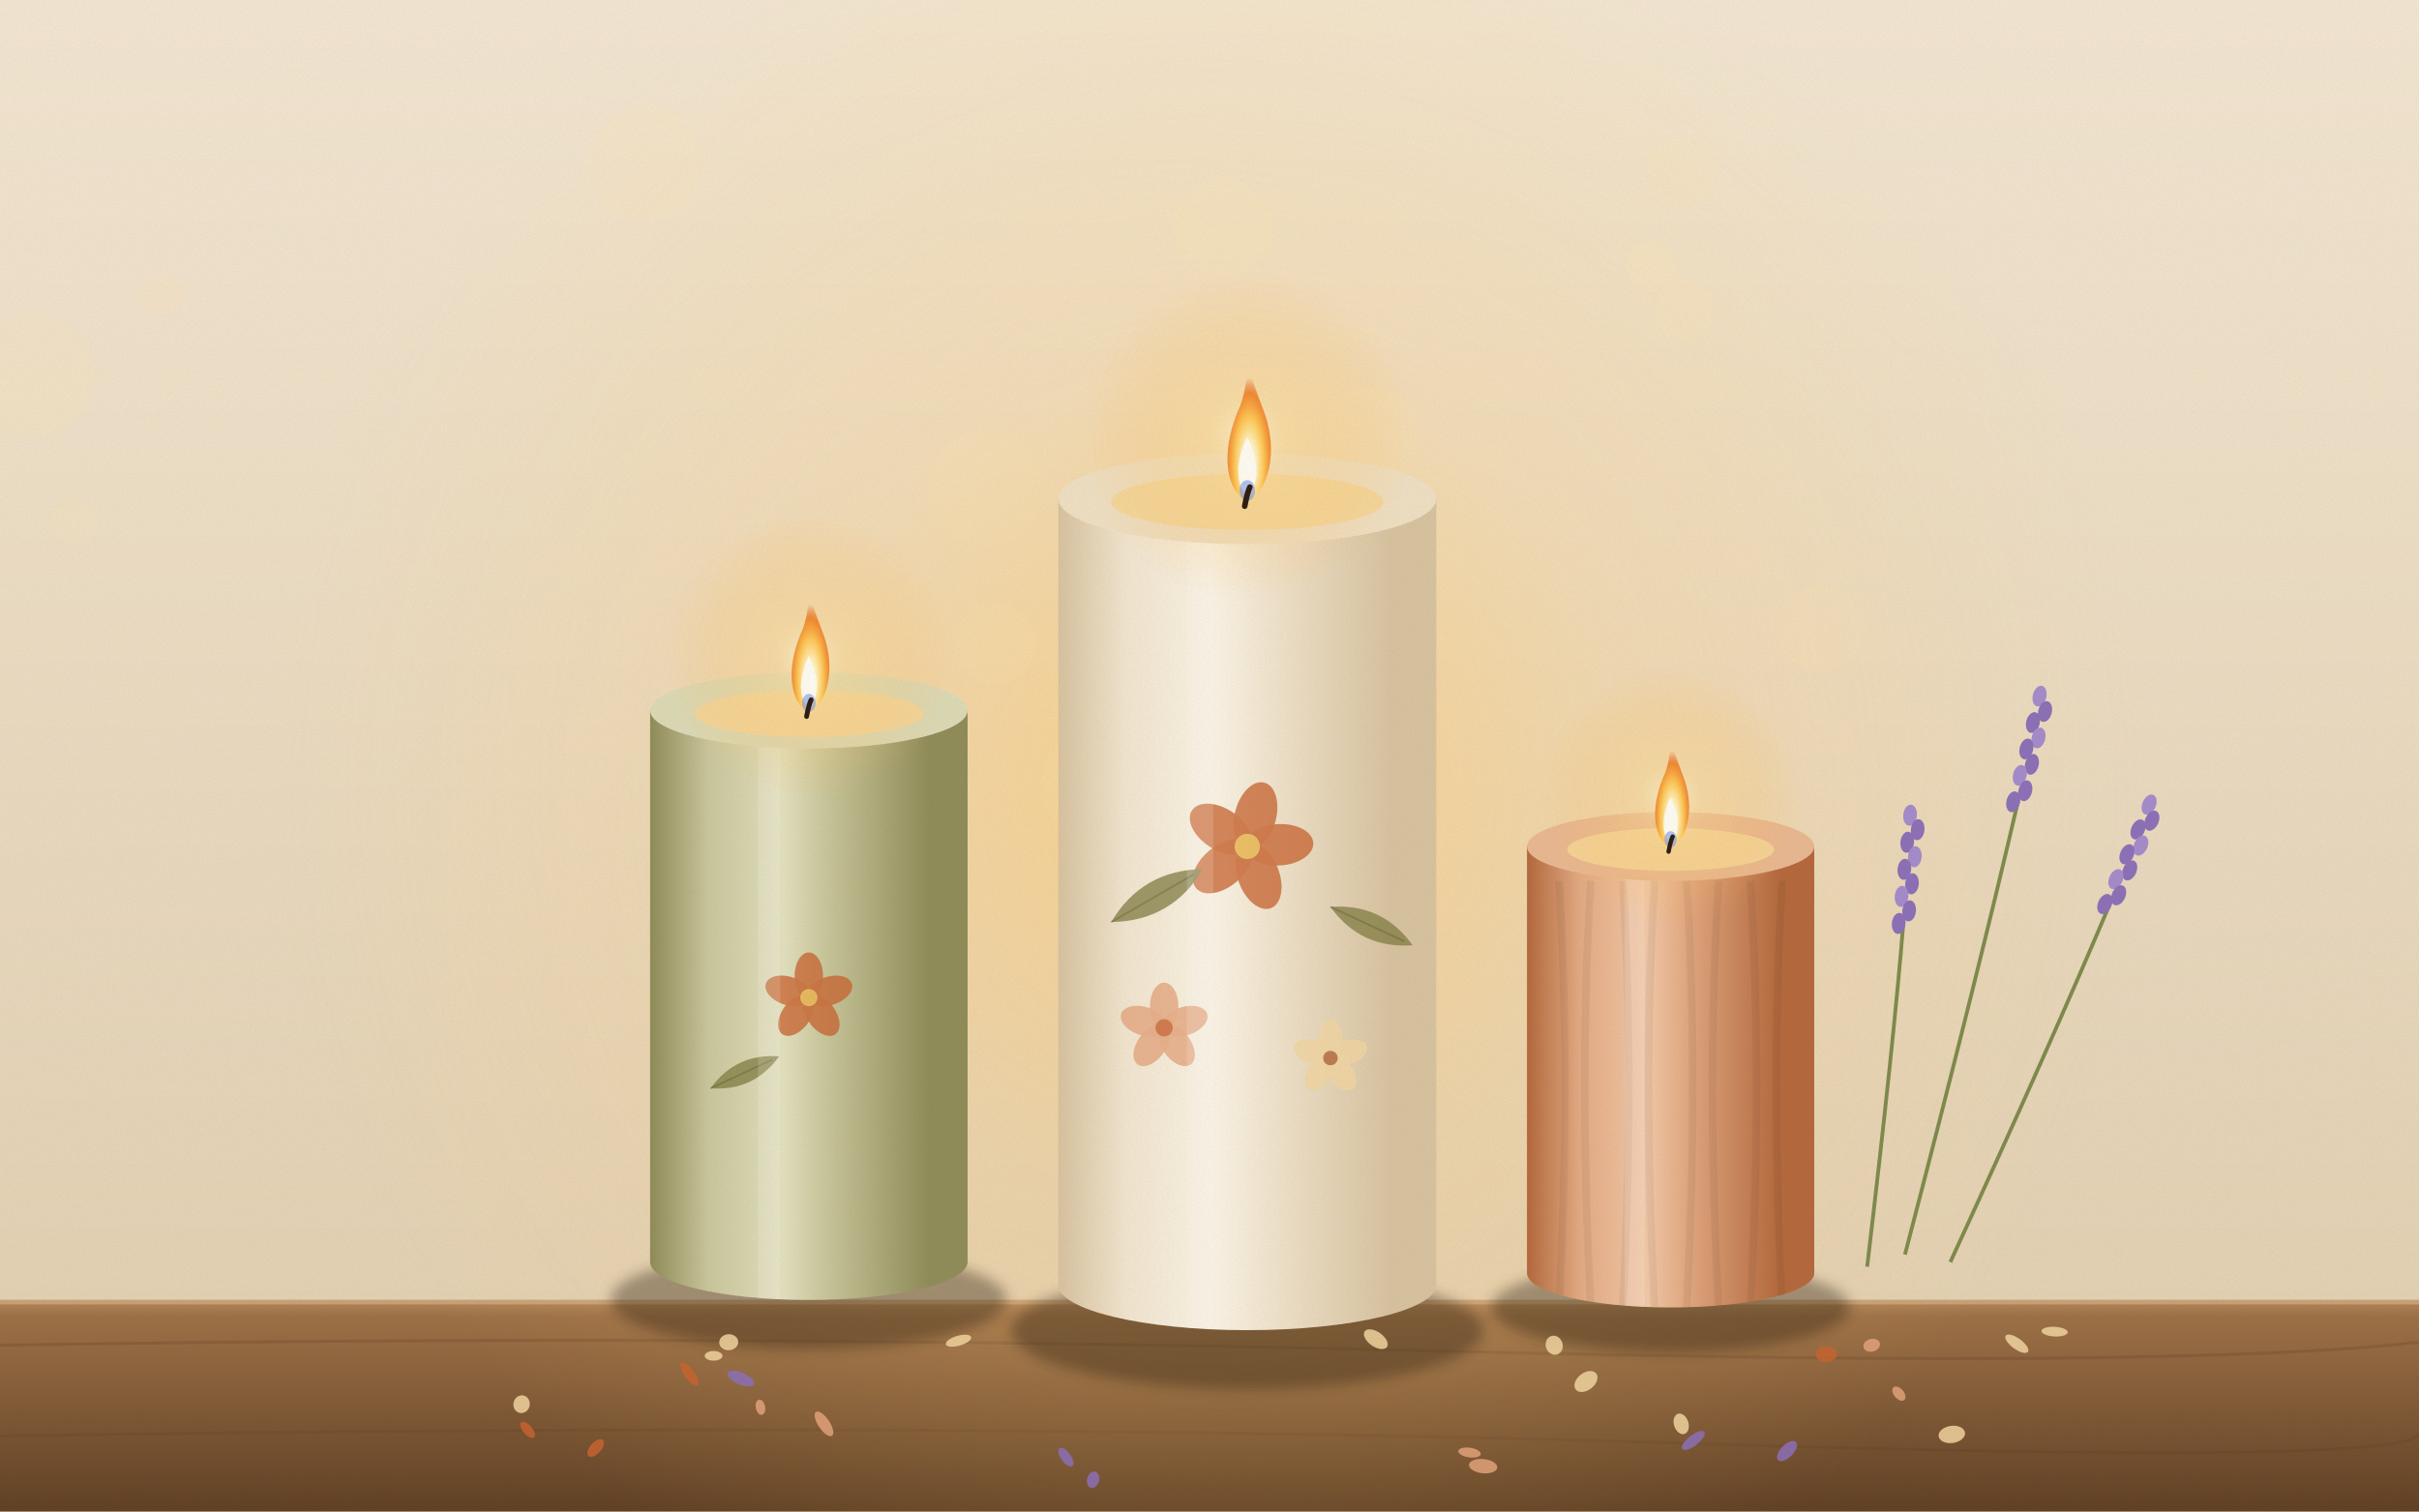
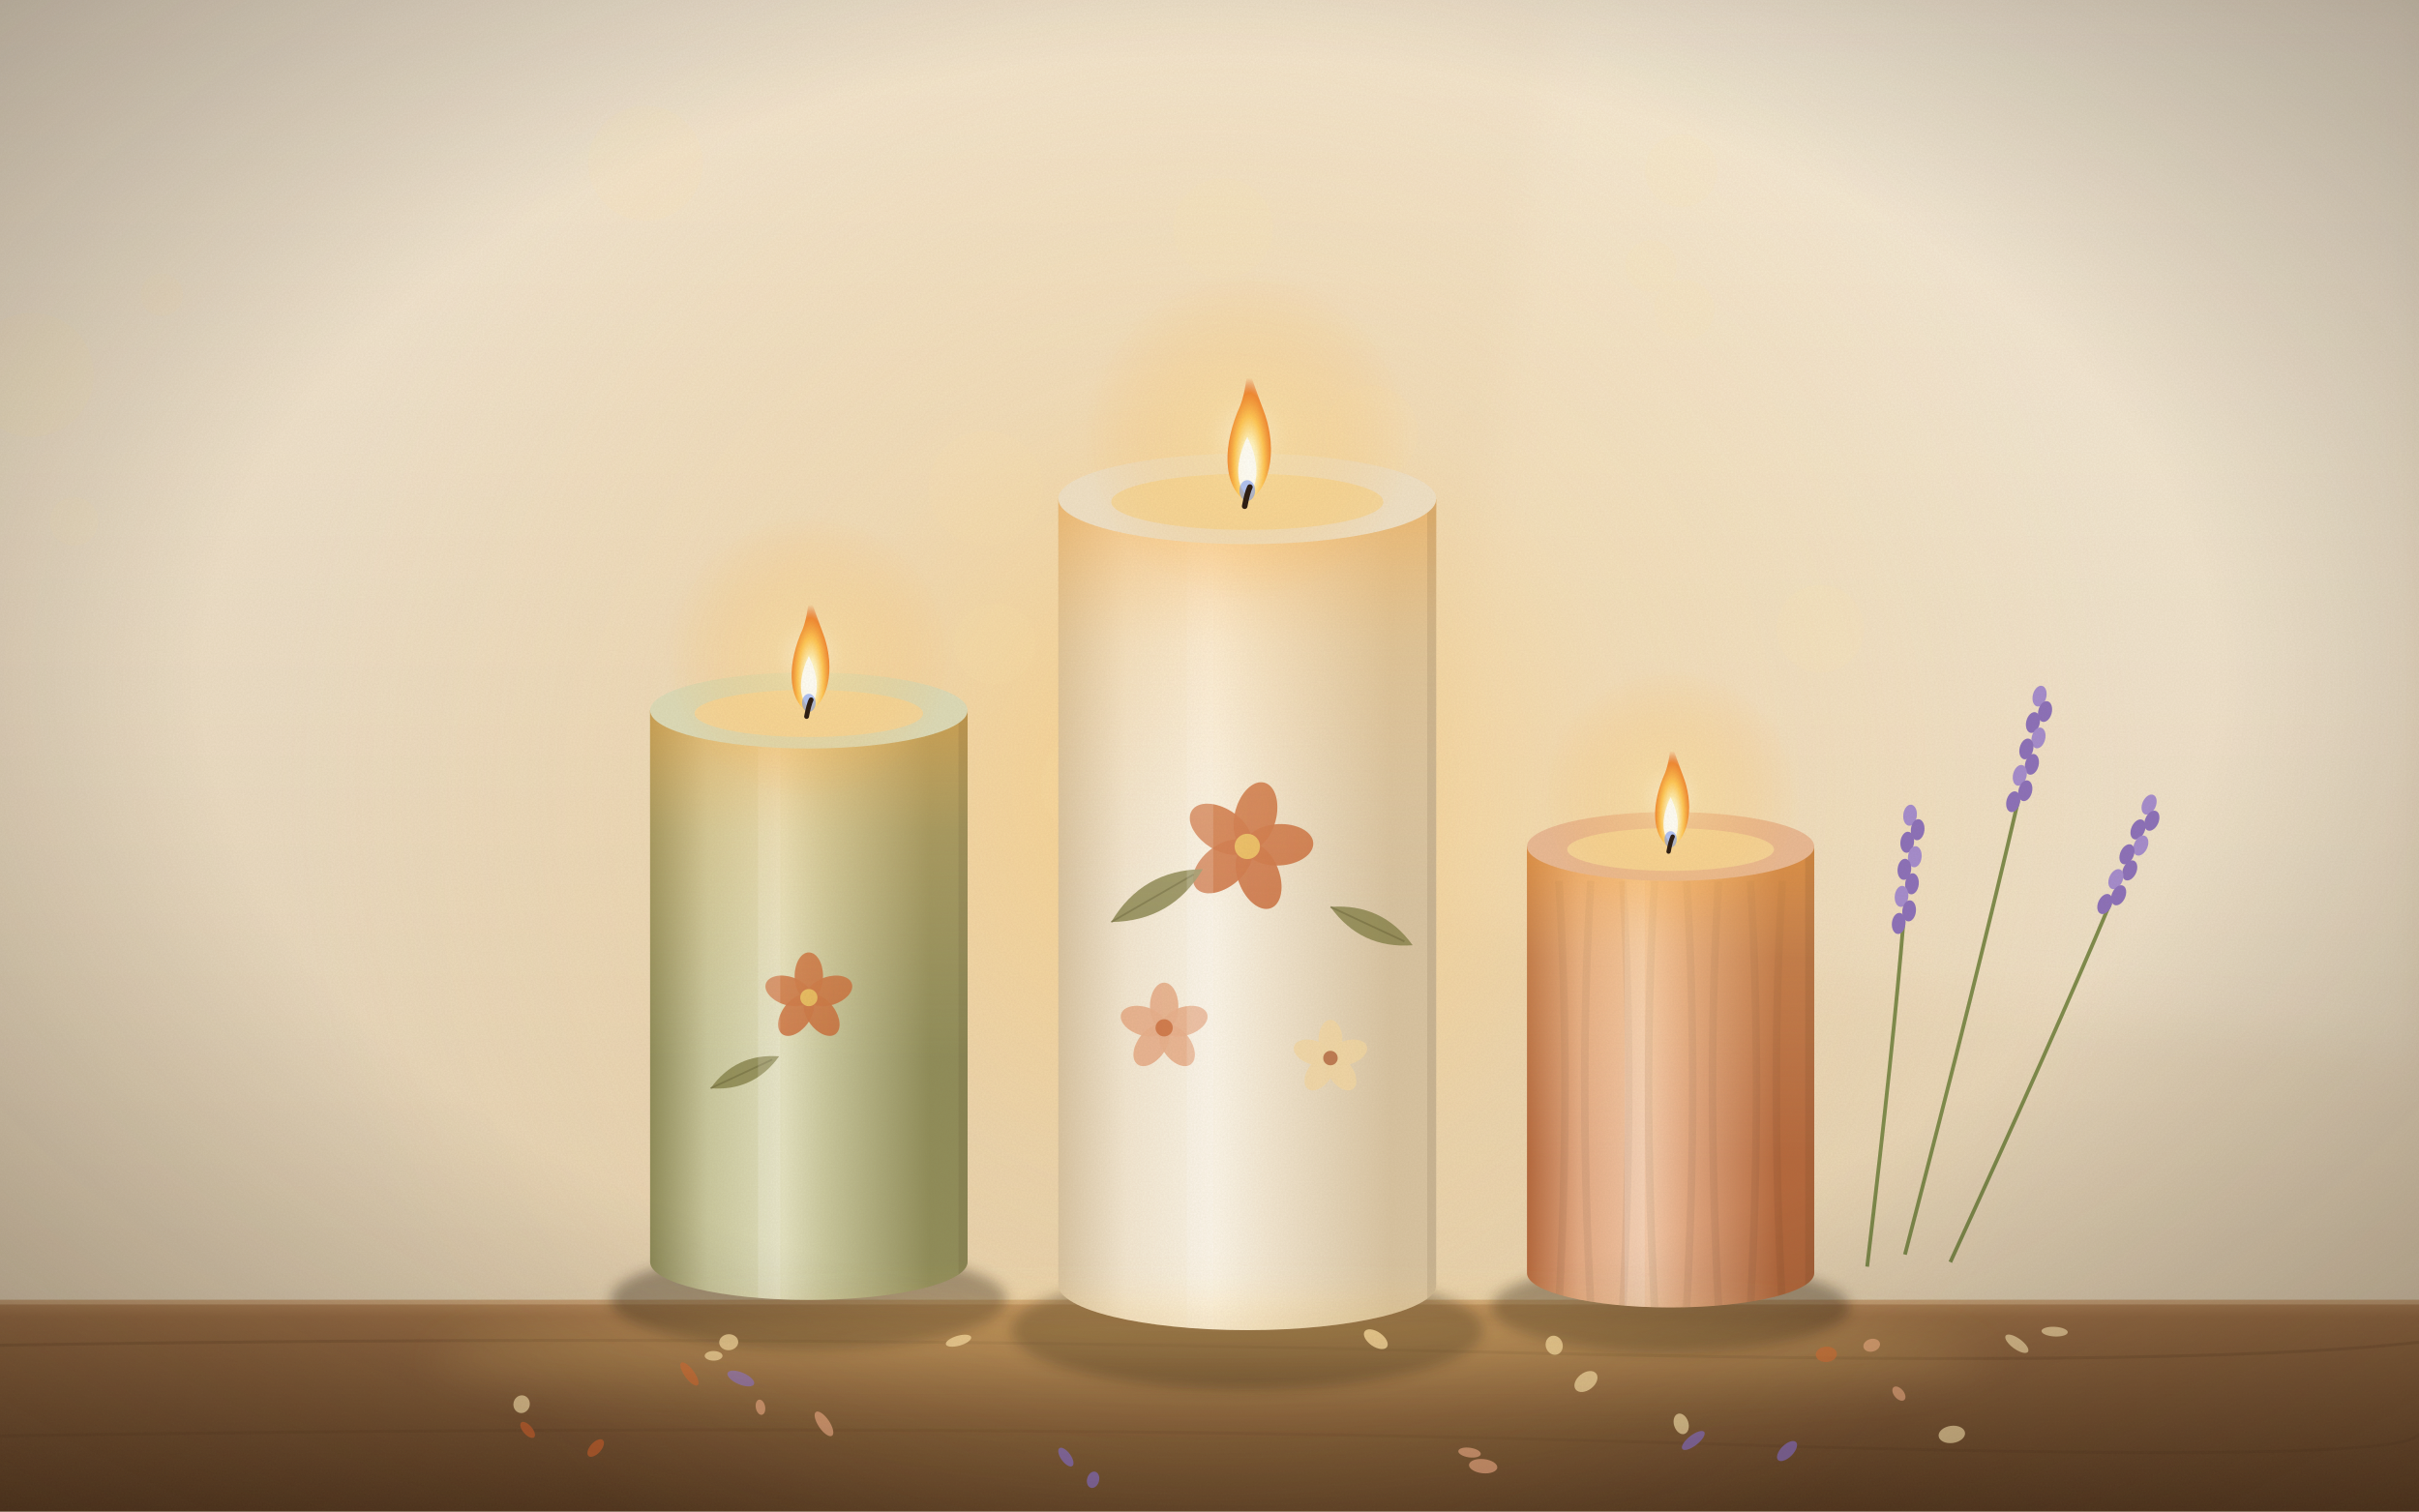
<svg xmlns="http://www.w3.org/2000/svg" viewBox="0 0 1600 1000" width="1600" height="1000" preserveAspectRatio="xMidYMid slice">
  <defs>
    <linearGradient id="bg20" x1="0" y1="0" x2="0" y2="1">
      <stop offset="0" stop-color="#f3e7d3" />
      <stop offset="1" stop-color="#e2cfb0" />
    </linearGradient>
    <radialGradient id="warm20" cx="0.5" cy="0.5" r="0.5">
      <stop offset="0" stop-color="#ffcf7a" stop-opacity="0.75" />
      <stop offset="0.45" stop-color="#ffcf7a" stop-opacity="0.22" />
      <stop offset="1" stop-color="#ffcf7a" stop-opacity="0" />
    </radialGradient>
    <linearGradient id="wood20" x1="0" y1="0" x2="0" y2="1">
      <stop offset="0" stop-color="#b48659" />
      <stop offset="0.08" stop-color="#9c6f45" />
      <stop offset="1" stop-color="#5e3e22" />
    </linearGradient>
    <radialGradient id="flame20" cx="0.5" cy="0.72" r="0.62">
      <stop offset="0" stop-color="#fffdf2" />
      <stop offset="0.28" stop-color="#fff1b8" />
      <stop offset="0.55" stop-color="#ffc552" />
      <stop offset="0.82" stop-color="#f07a1c" stop-opacity="0.85" />
      <stop offset="1" stop-color="#d9480f" stop-opacity="0" />
    </radialGradient>
    <radialGradient id="halo20" cx="0.5" cy="0.5" r="0.5">
      <stop offset="0" stop-color="#fff6d8" stop-opacity="0.95" />
      <stop offset="0.25" stop-color="#ffd98a" stop-opacity="0.5" />
      <stop offset="1" stop-color="#ffb347" stop-opacity="0" />
    </radialGradient>
+     <linearGradient id="waxglow20" x1="0" y1="0" x2="0" y2="1">
+       <stop offset="0" stop-color="#ffb04a" stop-opacity="0.55" />
+       <stop offset="0.35" stop-color="#ffc977" stop-opacity="0.22" />
+       <stop offset="1" stop-color="#ffd9a0" stop-opacity="0" />
+     </linearGradient>
+     <radialGradient id="vig20" cx="0.5" cy="0.45" r="0.75">
+       <stop offset="0.55" stop-color="#000" stop-opacity="0" />
+       <stop offset="1" stop-color="#1e120a" stop-opacity="0.38" />
+     </radialGradient>
+     <linearGradient id="reflect20" x1="0" y1="0" x2="0" y2="1">
+       <stop offset="0" stop-color="#ffd27a" stop-opacity="0.35" />
+       <stop offset="1" stop-color="#ffd27a" stop-opacity="0" />
+     </linearGradient>
    <filter id="soft20" x="-50%" y="-50%" width="200%" height="200%">
      <feGaussianBlur stdDeviation="14" />
    </filter>
    <filter id="blur420" x="-50%" y="-50%" width="200%" height="200%">
      <feGaussianBlur stdDeviation="4" />
    </filter>
    <filter id="grain20">
      <feTurbulence type="fractalNoise" baseFrequency="0.85" numOctaves="2" stitchTiles="stitch" />
      <feColorMatrix values="0 0 0 0 0.25  0 0 0 0 0.17  0 0 0 0 0.1  0 0 0 0.09 0" />
    </filter>
  </defs>
  <rect width="1600" height="1000" fill="url(#bg20)" />
+   <rect x="992.0" y="-50.0" width="800.0" height="700.0" rx="40" fill="#fff8ea" opacity="0.18" filter="url(#soft20)" transform="rotate(8 1280.0 300.0)" />
  <rect x="0" y="860" width="1600" height="140" fill="url(#wood20)" />
  <path d="M0 890 Q480.0 882 960.0 894 T1600 888" stroke="#4a2f19" stroke-opacity="0.18" stroke-width="2" fill="none" />
  <path d="M0 950 Q640.0 940 1120.0 955 T1600 948" stroke="#4a2f19" stroke-opacity="0.14" stroke-width="2" fill="none" />
  <rect x="0" y="860" width="1600" height="3" fill="#d9b68c" opacity="0.6" />
  <defs>
    <linearGradient id="a20" x1="0" y1="0" x2="1" y2="0">
      <stop offset="0" stop-color="#d8c3a0" />
      <stop offset="0.18" stop-color="#f2e6d0" />
      <stop offset="0.42" stop-color="#fbf4e6" />
      <stop offset="0.55" stop-color="#f2e6d0" />
      <stop offset="0.88" stop-color="#d8c3a0" />
      <stop offset="1" stop-color="#d8c3a0" />
    </linearGradient>
    <linearGradient id="b20" x1="0" y1="0" x2="1" y2="0">
      <stop offset="0" stop-color="#8f8c58" />
      <stop offset="0.18" stop-color="#c9c79c" />
      <stop offset="0.42" stop-color="#e3e1bf" />
      <stop offset="0.55" stop-color="#c9c79c" />
      <stop offset="0.88" stop-color="#8f8c58" />
      <stop offset="1" stop-color="#8f8c58" />
    </linearGradient>
    <linearGradient id="c20" x1="0" y1="0" x2="1" y2="0">
      <stop offset="0" stop-color="#b4673b" />
      <stop offset="0.18" stop-color="#e3a982" />
      <stop offset="0.42" stop-color="#f3c9a8" />
      <stop offset="0.55" stop-color="#e3a982" />
      <stop offset="0.88" stop-color="#b4673b" />
      <stop offset="1" stop-color="#b4673b" />
    </linearGradient>
  </defs>
  <circle cx="800" cy="520" r="620" fill="url(#warm20)">
    <animate attributeName="opacity" values="0.85;1;0.9;1;0.85" dur="3.1s" repeatCount="indefinite" />
  </circle>
  <circle cx="107" cy="195" r="14" fill="#ffe2a6" opacity="0.12">
    <animate attributeName="opacity" values="0.05;0.2;0.05" dur="6.1s" repeatCount="indefinite" />
  </circle>
  <circle cx="1204" cy="416" r="29" fill="#ffe2a6" opacity="0.12">
    <animate attributeName="opacity" values="0.05;0.2;0.05" dur="8.0s" repeatCount="indefinite" />
  </circle>
  <circle cx="722" cy="519" r="34" fill="#ffe2a6" opacity="0.12">
    <animate attributeName="opacity" values="0.05;0.2;0.05" dur="5.6s" repeatCount="indefinite" />
  </circle>
  <circle cx="907" cy="286" r="31" fill="#ffe2a6" opacity="0.12">
    <animate attributeName="opacity" values="0.05;0.2;0.05" dur="5.9s" repeatCount="indefinite" />
  </circle>
  <circle cx="1112" cy="113" r="24" fill="#ffe2a6" opacity="0.12">
    <animate attributeName="opacity" values="0.05;0.2;0.05" dur="6.0s" repeatCount="indefinite" />
  </circle>
  <circle cx="427" cy="108" r="38" fill="#ffe2a6" opacity="0.12">
    <animate attributeName="opacity" values="0.05;0.2;0.05" dur="7.7s" repeatCount="indefinite" />
  </circle>
  <circle cx="49" cy="345" r="16" fill="#ffe2a6" opacity="0.12">
    <animate attributeName="opacity" values="0.05;0.2;0.05" dur="7.6s" repeatCount="indefinite" />
  </circle>
  <circle cx="652" cy="323" r="38" fill="#ffe2a6" opacity="0.12">
    <animate attributeName="opacity" values="0.05;0.2;0.05" dur="8.1s" repeatCount="indefinite" />
  </circle>
  <circle cx="1092" cy="176" r="17" fill="#ffe2a6" opacity="0.12">
    <animate attributeName="opacity" values="0.05;0.2;0.05" dur="7.3s" repeatCount="indefinite" />
  </circle>
  <circle cx="855" cy="536" r="42" fill="#ffe2a6" opacity="0.12">
    <animate attributeName="opacity" values="0.05;0.2;0.05" dur="5.8s" repeatCount="indefinite" />
  </circle>
  <circle cx="658" cy="426" r="27" fill="#ffe2a6" opacity="0.12">
    <animate attributeName="opacity" values="0.05;0.2;0.05" dur="8.9s" repeatCount="indefinite" />
  </circle>
  <circle cx="21" cy="248" r="41" fill="#ffe2a6" opacity="0.12">
    <animate attributeName="opacity" values="0.05;0.2;0.05" dur="8.8s" repeatCount="indefinite" />
  </circle>
  <circle cx="809" cy="151" r="33" fill="#ffe2a6" opacity="0.12">
    <animate attributeName="opacity" values="0.05;0.2;0.05" dur="6.3s" repeatCount="indefinite" />
  </circle>
  <circle cx="1114" cy="205" r="20" fill="#ffe2a6" opacity="0.12">
    <animate attributeName="opacity" values="0.05;0.2;0.05" dur="7.4s" repeatCount="indefinite" />
  </circle>
  <g transform="translate(1260 830) rotate(14)">
    <path d="M0 0 Q2 -190.0 0 -310" stroke="#7d8a4a" stroke-width="2.5" fill="none" />
    <ellipse cx="-3" cy="-380" rx="4.5" ry="7" fill="#a48bcc" />
    <ellipse cx="3" cy="-371" rx="4.5" ry="7" fill="#8b6fb8" />
    <ellipse cx="-3" cy="-362" rx="4.5" ry="7" fill="#8b6fb8" />
    <ellipse cx="3" cy="-353" rx="4.5" ry="7" fill="#a48bcc" />
    <ellipse cx="-3" cy="-344" rx="4.5" ry="7" fill="#8b6fb8" />
    <ellipse cx="3" cy="-335" rx="4.5" ry="7" fill="#8b6fb8" />
    <ellipse cx="-3" cy="-326" rx="4.5" ry="7" fill="#a48bcc" />
    <ellipse cx="3" cy="-317" rx="4.5" ry="7" fill="#8b6fb8" />
    <ellipse cx="-3" cy="-308" rx="4.5" ry="7" fill="#8b6fb8" />
  </g>
  <g transform="translate(1290 835) rotate(24)">
    <path d="M0 0 Q2 -165.0 0 -260" stroke="#7d8a4a" stroke-width="2.5" fill="none" />
    <ellipse cx="-3" cy="-330" rx="4.5" ry="7" fill="#a48bcc" />
    <ellipse cx="3" cy="-321" rx="4.5" ry="7" fill="#8b6fb8" />
    <ellipse cx="-3" cy="-312" rx="4.5" ry="7" fill="#8b6fb8" />
    <ellipse cx="3" cy="-303" rx="4.5" ry="7" fill="#a48bcc" />
    <ellipse cx="-3" cy="-294" rx="4.5" ry="7" fill="#8b6fb8" />
    <ellipse cx="3" cy="-285" rx="4.5" ry="7" fill="#8b6fb8" />
    <ellipse cx="-3" cy="-276" rx="4.5" ry="7" fill="#a48bcc" />
    <ellipse cx="3" cy="-267" rx="4.5" ry="7" fill="#8b6fb8" />
    <ellipse cx="-3" cy="-258" rx="4.5" ry="7" fill="#8b6fb8" />
  </g>
  <g transform="translate(1235 838) rotate(6)">
    <path d="M0 0 Q2 -150.0 0 -230" stroke="#7d8a4a" stroke-width="2.5" fill="none" />
    <ellipse cx="-3" cy="-300" rx="4.5" ry="7" fill="#a48bcc" />
    <ellipse cx="3" cy="-291" rx="4.5" ry="7" fill="#8b6fb8" />
    <ellipse cx="-3" cy="-282" rx="4.5" ry="7" fill="#8b6fb8" />
    <ellipse cx="3" cy="-273" rx="4.5" ry="7" fill="#a48bcc" />
    <ellipse cx="-3" cy="-264" rx="4.5" ry="7" fill="#8b6fb8" />
    <ellipse cx="3" cy="-255" rx="4.5" ry="7" fill="#8b6fb8" />
    <ellipse cx="-3" cy="-246" rx="4.5" ry="7" fill="#a48bcc" />
    <ellipse cx="3" cy="-237" rx="4.5" ry="7" fill="#8b6fb8" />
    <ellipse cx="-3" cy="-228" rx="4.5" ry="7" fill="#8b6fb8" />
  </g>
  <clipPath id="clip20_430_470">
    <path d="M430 470 L430 834.8 A105.0 25.2 0 0 0 640 834.8 L640 470 Z" />
  </clipPath>
  <ellipse cx="535.0" cy="860" rx="131.25" ry="32.76" fill="#2b1a0e" opacity="0.38" filter="url(#blur420)" />
  <path d="M430 470 L430 834.8 A105.0 25.2 0 0 0 640 834.8 L640 470 Z" fill="url(#b20)" />
  <g clip-path="url(#clip20_430_470)">
    <g transform="translate(535 660) rotate(0)">
      <ellipse cx="0" cy="-14.3" rx="9.4" ry="15.6" fill="#c8612d" transform="rotate(0)" opacity="0.92" />
      <ellipse cx="0" cy="-14.3" rx="9.4" ry="15.6" fill="#c8612d" transform="rotate(72)" opacity="0.92" />
      <ellipse cx="0" cy="-14.3" rx="9.4" ry="15.6" fill="#c8612d" transform="rotate(144)" opacity="0.92" />
      <ellipse cx="0" cy="-14.3" rx="9.4" ry="15.6" fill="#c8612d" transform="rotate(216)" opacity="0.92" />
      <ellipse cx="0" cy="-14.3" rx="9.4" ry="15.6" fill="#c8612d" transform="rotate(288)" opacity="0.92" />
      <circle r="5.7" fill="#e9b44c" />
    </g>
    <g transform="translate(470 720) rotate(-25)">
      <path d="M0 0 Q25.0 -14 50 0 Q25.0 14 0 0 Z" fill="#7d7a3f" opacity="0.9" />
      <path d="M0 0 L45.0 0" stroke="#5a5626" stroke-width="1.2" opacity="0.6" />
    </g>
    <rect x="430" y="470" width="210" height="390" fill="url(#b20)" opacity="0.18" />
    <rect x="501.4" y="470" width="14.7" height="390" fill="#fff" opacity="0.16" />
+     <rect x="430" y="470" width="210" height="231" fill="url(#waxglow20)">
+       <animate attributeName="opacity" values="0.85;1;0.9;1;0.85" dur="3.1s" begin="0.50s" repeatCount="indefinite" />
+     </rect>
+     <rect x="634" y="470" width="6" height="390" fill="#3b2412" opacity="0.10" />
  </g>
  <ellipse cx="535.0" cy="470" rx="105.0" ry="25.2" fill="#dcdab6" />
  <ellipse cx="535.0" cy="472" rx="75.6" ry="15.624" fill="#f6d79a" opacity="0.9">
    <animate attributeName="opacity" values="0.8;1;0.85;0.95;0.8" dur="3.1s" begin="0.50s" repeatCount="indefinite" />
  </ellipse>
  <g transform="translate(535.0 468) scale(1.0)">
    <circle cx="0" cy="-34" r="95" fill="url(#halo20)" opacity="0.8">
      <animate attributeName="opacity" values="0.7;0.95;0.78;0.9;0.7" dur="3.1s" begin="0.50s" repeatCount="indefinite" />
      <animate attributeName="r" values="92;100;95;98;92" dur="3.1s" begin="0.50s" repeatCount="indefinite" />
    </circle>
    <g>
      <animateTransform attributeName="transform" type="skewX" values="0;3;-2.5;1.5;-1;0" dur="2.6s" begin="0.50s" repeatCount="indefinite" />
      <g>
        <animateTransform attributeName="transform" type="scale" values="1 1;0.96 1.07;1.03 0.95;0.98 1.04;1 1" dur="1.7s" begin="0.50s" repeatCount="indefinite" />
        <path d="M0 4 C-15 -6 -14 -30 -4 -52 C-1 -60 0 -70 0 -76 C3 -66 6 -58 9 -50 C17 -30 15 -6 0 4 Z" fill="url(#flame20)" />
        <path d="M0 0 C-7 -6 -7 -20 0 -34 C7 -20 7 -6 0 0 Z" fill="#fffef6" opacity="0.92" />
        <ellipse cx="0" cy="-3" rx="4.5" ry="6" fill="#6d8ff0" opacity="0.55" />
      </g>
    </g>
    <path d="M-1.5 6 Q0 -2 1.5 -5" stroke="#2a1a10" stroke-width="3.2" stroke-linecap="round" fill="none" />
  </g>
  <clipPath id="clip20_700_330">
    <path d="M700 330 L700 850.0 A125.0 30.0 0 0 0 950 850.0 L950 330 Z" />
  </clipPath>
  <ellipse cx="825.0" cy="880" rx="156.25" ry="39.0" fill="#2b1a0e" opacity="0.38" filter="url(#blur420)" />
  <path d="M700 330 L700 850.0 A125.0 30.0 0 0 0 950 850.0 L950 330 Z" fill="url(#a20)" />
  <g clip-path="url(#clip20_700_330)">
    <g transform="translate(825 560) rotate(15)">
      <ellipse cx="0" cy="-20.9" rx="13.7" ry="22.8" fill="#c8612d" transform="rotate(0)" opacity="0.92" />
      <ellipse cx="0" cy="-20.9" rx="13.7" ry="22.8" fill="#c8612d" transform="rotate(72)" opacity="0.92" />
      <ellipse cx="0" cy="-20.9" rx="13.7" ry="22.8" fill="#c8612d" transform="rotate(144)" opacity="0.92" />
      <ellipse cx="0" cy="-20.9" rx="13.7" ry="22.8" fill="#c8612d" transform="rotate(216)" opacity="0.92" />
      <ellipse cx="0" cy="-20.9" rx="13.7" ry="22.8" fill="#c8612d" transform="rotate(288)" opacity="0.92" />
      <circle r="8.4" fill="#e9b44c" />
    </g>
    <g transform="translate(770 680) rotate(0)">
      <ellipse cx="0" cy="-14.3" rx="9.4" ry="15.6" fill="#e4a27a" transform="rotate(0)" opacity="0.92" />
      <ellipse cx="0" cy="-14.3" rx="9.4" ry="15.6" fill="#e4a27a" transform="rotate(72)" opacity="0.92" />
      <ellipse cx="0" cy="-14.3" rx="9.4" ry="15.6" fill="#e4a27a" transform="rotate(144)" opacity="0.92" />
      <ellipse cx="0" cy="-14.3" rx="9.4" ry="15.6" fill="#e4a27a" transform="rotate(216)" opacity="0.92" />
      <ellipse cx="0" cy="-14.3" rx="9.4" ry="15.6" fill="#e4a27a" transform="rotate(288)" opacity="0.92" />
      <circle r="5.7" fill="#c8612d" />
    </g>
    <g transform="translate(880 700) rotate(0)">
      <ellipse cx="0" cy="-12.1" rx="7.9" ry="13.2" fill="#f2d6a0" transform="rotate(0)" opacity="0.92" />
      <ellipse cx="0" cy="-12.1" rx="7.9" ry="13.2" fill="#f2d6a0" transform="rotate(72)" opacity="0.92" />
      <ellipse cx="0" cy="-12.1" rx="7.9" ry="13.2" fill="#f2d6a0" transform="rotate(144)" opacity="0.92" />
      <ellipse cx="0" cy="-12.1" rx="7.9" ry="13.2" fill="#f2d6a0" transform="rotate(216)" opacity="0.92" />
      <ellipse cx="0" cy="-12.1" rx="7.9" ry="13.2" fill="#f2d6a0" transform="rotate(288)" opacity="0.92" />
      <circle r="4.8" fill="#b4673b" />
    </g>
    <g transform="translate(735 610) rotate(-30)">
      <path d="M0 0 Q35.0 -19.6 70 0 Q35.0 19.6 0 0 Z" fill="#7d7a3f" opacity="0.9" />
      <path d="M0 0 L63.0 0" stroke="#5a5626" stroke-width="1.2" opacity="0.6" />
    </g>
    <g transform="translate(880 600) rotate(25)">
      <path d="M0 0 Q30.0 -16.8 60 0 Q30.0 16.8 0 0 Z" fill="#7d7a3f" opacity="0.9" />
      <path d="M0 0 L54.0 0" stroke="#5a5626" stroke-width="1.2" opacity="0.6" />
    </g>
    <rect x="700" y="330" width="250" height="550" fill="url(#a20)" opacity="0.18" />
    <rect x="785.0" y="330" width="17.5" height="550" fill="#fff" opacity="0.16" />
+     <rect x="700" y="330" width="250" height="275.0" fill="url(#waxglow20)">
+       <animate attributeName="opacity" values="0.85;1;0.9;1;0.85" dur="3.1s" begin="0.00s" repeatCount="indefinite" />
+     </rect>
+     <rect x="944" y="330" width="6" height="550" fill="#3b2412" opacity="0.10" />
  </g>
  <ellipse cx="825.0" cy="330" rx="125.0" ry="30.0" fill="#efe0c4" />
  <ellipse cx="825.0" cy="332" rx="90.0" ry="18.6" fill="#f6d79a" opacity="0.9">
    <animate attributeName="opacity" values="0.8;1;0.85;0.95;0.8" dur="3.1s" begin="0.00s" repeatCount="indefinite" />
  </ellipse>
  <g transform="translate(825.0 328) scale(1.15)">
    <circle cx="0" cy="-34" r="95" fill="url(#halo20)" opacity="0.8">
      <animate attributeName="opacity" values="0.7;0.95;0.78;0.9;0.7" dur="3.1s" begin="0.00s" repeatCount="indefinite" />
      <animate attributeName="r" values="92;100;95;98;92" dur="3.1s" begin="0.00s" repeatCount="indefinite" />
    </circle>
    <g>
      <animateTransform attributeName="transform" type="skewX" values="0;3;-2.5;1.5;-1;0" dur="2.6s" begin="0.00s" repeatCount="indefinite" />
      <g>
        <animateTransform attributeName="transform" type="scale" values="1 1;0.96 1.07;1.03 0.95;0.98 1.04;1 1" dur="1.7s" begin="0.00s" repeatCount="indefinite" />
        <path d="M0 4 C-15 -6 -14 -30 -4 -52 C-1 -60 0 -70 0 -76 C3 -66 6 -58 9 -50 C17 -30 15 -6 0 4 Z" fill="url(#flame20)" />
        <path d="M0 0 C-7 -6 -7 -20 0 -34 C7 -20 7 -6 0 0 Z" fill="#fffef6" opacity="0.92" />
        <ellipse cx="0" cy="-3" rx="4.5" ry="6" fill="#6d8ff0" opacity="0.55" />
      </g>
    </g>
    <path d="M-1.5 6 Q0 -2 1.5 -5" stroke="#2a1a10" stroke-width="3.2" stroke-linecap="round" fill="none" />
  </g>
  <clipPath id="clip20_1010_560">
    <path d="M1010 560 L1010 842.2 A95.0 22.8 0 0 0 1200 842.2 L1200 560 Z" />
  </clipPath>
  <ellipse cx="1105.0" cy="865" rx="118.75" ry="29.64" fill="#2b1a0e" opacity="0.38" filter="url(#blur420)" />
  <path d="M1010 560 L1010 842.2 A95.0 22.8 0 0 0 1200 842.2 L1200 560 Z" fill="url(#c20)" />
  <g clip-path="url(#clip20_1010_560)">
    <path d="M1031.1 582.8 Q1039.1 712.5 1031.1 865.0" stroke="#000" stroke-opacity="0.07" stroke-width="5" fill="none" />
    <path d="M1052.2 582.8 Q1044.2 712.5 1052.2 865.0" stroke="#000" stroke-opacity="0.07" stroke-width="5" fill="none" />
    <path d="M1073.3 582.8 Q1081.3 712.5 1073.3 865.0" stroke="#000" stroke-opacity="0.07" stroke-width="5" fill="none" />
    <path d="M1094.4 582.8 Q1086.4 712.5 1094.4 865.0" stroke="#000" stroke-opacity="0.07" stroke-width="5" fill="none" />
    <path d="M1115.6 582.8 Q1123.6 712.5 1115.6 865.0" stroke="#000" stroke-opacity="0.07" stroke-width="5" fill="none" />
    <path d="M1136.7 582.8 Q1128.7 712.5 1136.7 865.0" stroke="#000" stroke-opacity="0.07" stroke-width="5" fill="none" />
    <path d="M1157.8 582.8 Q1165.8 712.5 1157.8 865.0" stroke="#000" stroke-opacity="0.07" stroke-width="5" fill="none" />
    <path d="M1178.9 582.8 Q1170.9 712.5 1178.9 865.0" stroke="#000" stroke-opacity="0.07" stroke-width="5" fill="none" />
    <rect x="1010" y="560" width="190" height="305" fill="url(#c20)" opacity="0.18" />
    <rect x="1074.6" y="560" width="13.3" height="305" fill="#fff" opacity="0.16" />
+     <rect x="1010" y="560" width="190" height="209" fill="url(#waxglow20)">
+       <animate attributeName="opacity" values="0.85;1;0.9;1;0.85" dur="3.1s" begin="1.00s" repeatCount="indefinite" />
+     </rect>
+     <rect x="1194" y="560" width="6" height="305" fill="#3b2412" opacity="0.10" />
  </g>
  <ellipse cx="1105.0" cy="560" rx="95.0" ry="22.8" fill="#e9b892" />
  <ellipse cx="1105.0" cy="562" rx="68.4" ry="14.136" fill="#f6d79a" opacity="0.9">
    <animate attributeName="opacity" values="0.8;1;0.85;0.95;0.8" dur="3.1s" begin="1.00s" repeatCount="indefinite" />
  </ellipse>
  <g transform="translate(1105.0 558) scale(0.9)">
    <circle cx="0" cy="-34" r="95" fill="url(#halo20)" opacity="0.8">
      <animate attributeName="opacity" values="0.7;0.95;0.78;0.9;0.7" dur="3.1s" begin="1.00s" repeatCount="indefinite" />
      <animate attributeName="r" values="92;100;95;98;92" dur="3.1s" begin="1.00s" repeatCount="indefinite" />
    </circle>
    <g>
      <animateTransform attributeName="transform" type="skewX" values="0;3;-2.5;1.5;-1;0" dur="2.6s" begin="1.00s" repeatCount="indefinite" />
      <g>
        <animateTransform attributeName="transform" type="scale" values="1 1;0.96 1.07;1.03 0.95;0.98 1.04;1 1" dur="1.7s" begin="1.00s" repeatCount="indefinite" />
        <path d="M0 4 C-15 -6 -14 -30 -4 -52 C-1 -60 0 -70 0 -76 C3 -66 6 -58 9 -50 C17 -30 15 -6 0 4 Z" fill="url(#flame20)" />
        <path d="M0 0 C-7 -6 -7 -20 0 -34 C7 -20 7 -6 0 0 Z" fill="#fffef6" opacity="0.92" />
        <ellipse cx="0" cy="-3" rx="4.5" ry="6" fill="#6d8ff0" opacity="0.55" />
      </g>
    </g>
    <path d="M-1.5 6 Q0 -2 1.5 -5" stroke="#2a1a10" stroke-width="3.2" stroke-linecap="round" fill="none" />
  </g>
  <ellipse cx="1291" cy="949" rx="8.8" ry="5.7" fill="#f2d6a0" transform="rotate(172 1291 949)" opacity="0.85" />
  <ellipse cx="981" cy="970" rx="9.4" ry="4.7" fill="#e4a27a" transform="rotate(6 981 970)" opacity="0.85" />
  <ellipse cx="723" cy="979" rx="5.5" ry="4.0" fill="#8b6fb8" transform="rotate(105 723 979)" opacity="0.85" />
  <ellipse cx="490" cy="912" rx="9.5" ry="4.0" fill="#8b6fb8" transform="rotate(23 490 912)" opacity="0.85" />
  <ellipse cx="972" cy="961" rx="7.5" ry="3.2" fill="#e4a27a" transform="rotate(8 972 961)" opacity="0.85" />
  <ellipse cx="482" cy="888" rx="6.3" ry="5.3" fill="#f2d6a0" transform="rotate(176 482 888)" opacity="0.85" />
  <ellipse cx="545" cy="942" rx="9.5" ry="3.8" fill="#e4a27a" transform="rotate(56 545 942)" opacity="0.85" />
  <ellipse cx="910" cy="886" rx="9.0" ry="4.9" fill="#f2d6a0" transform="rotate(35 910 886)" opacity="0.85" />
  <ellipse cx="1049" cy="914" rx="8.6" ry="5.7" fill="#f2d6a0" transform="rotate(142 1049 914)" opacity="0.85" />
  <ellipse cx="1208" cy="896" rx="7.0" ry="5.1" fill="#c8612d" transform="rotate(176 1208 896)" opacity="0.85" />
  <ellipse cx="394" cy="958" rx="7.1" ry="3.7" fill="#c8612d" transform="rotate(132 394 958)" opacity="0.85" />
  <ellipse cx="472" cy="897" rx="5.9" ry="3.2" fill="#f2d6a0" transform="rotate(0 472 897)" opacity="0.85" />
  <ellipse cx="1182" cy="960" rx="8.4" ry="4.2" fill="#8b6fb8" transform="rotate(135 1182 960)" opacity="0.85" />
  <ellipse cx="1120" cy="953" rx="9.2" ry="3.5" fill="#8b6fb8" transform="rotate(142 1120 953)" opacity="0.85" />
  <ellipse cx="634" cy="887" rx="8.7" ry="3.3" fill="#f2d6a0" transform="rotate(164 634 887)" opacity="0.85" />
  <ellipse cx="349" cy="946" rx="6.5" ry="3.1" fill="#c8612d" transform="rotate(49 349 946)" opacity="0.85" />
  <ellipse cx="503" cy="931" rx="5.1" ry="3.1" fill="#e4a27a" transform="rotate(79 503 931)" opacity="0.85" />
  <ellipse cx="1256" cy="922" rx="5.5" ry="3.3" fill="#e4a27a" transform="rotate(50 1256 922)" opacity="0.85" />
  <ellipse cx="1238" cy="890" rx="5.6" ry="4.2" fill="#e4a27a" transform="rotate(165 1238 890)" opacity="0.85" />
  <ellipse cx="345" cy="929" rx="5.9" ry="5.4" fill="#f2d6a0" transform="rotate(103 345 929)" opacity="0.85" />
  <ellipse cx="1334" cy="889" rx="9.1" ry="3.6" fill="#f2d6a0" transform="rotate(36 1334 889)" opacity="0.85" />
  <ellipse cx="1028" cy="890" rx="6.4" ry="5.6" fill="#f2d6a0" transform="rotate(72 1028 890)" opacity="0.85" />
  <ellipse cx="705" cy="964" rx="7.3" ry="3.3" fill="#8b6fb8" transform="rotate(54 705 964)" opacity="0.85" />
  <ellipse cx="1359" cy="881" rx="8.7" ry="3.2" fill="#f2d6a0" transform="rotate(3 1359 881)" opacity="0.85" />
  <ellipse cx="456" cy="909" rx="9.2" ry="3.3" fill="#c8612d" transform="rotate(54 456 909)" opacity="0.85" />
  <ellipse cx="1112" cy="942" rx="7.0" ry="4.8" fill="#f2d6a0" transform="rotate(72 1112 942)" opacity="0.85" />
+   <ellipse cx="800.0" cy="900" rx="512.0" ry="38" fill="url(#reflect20)" filter="url(#soft20)">
+     <animate attributeName="opacity" values="0.7;1;0.8;1;0.7" dur="3.1s" repeatCount="indefinite" />
+   </ellipse>
+   <rect width="1600" height="1000" fill="url(#vig20)" />
  <rect width="1600" height="1000" filter="url(#grain20)" />
</svg>
